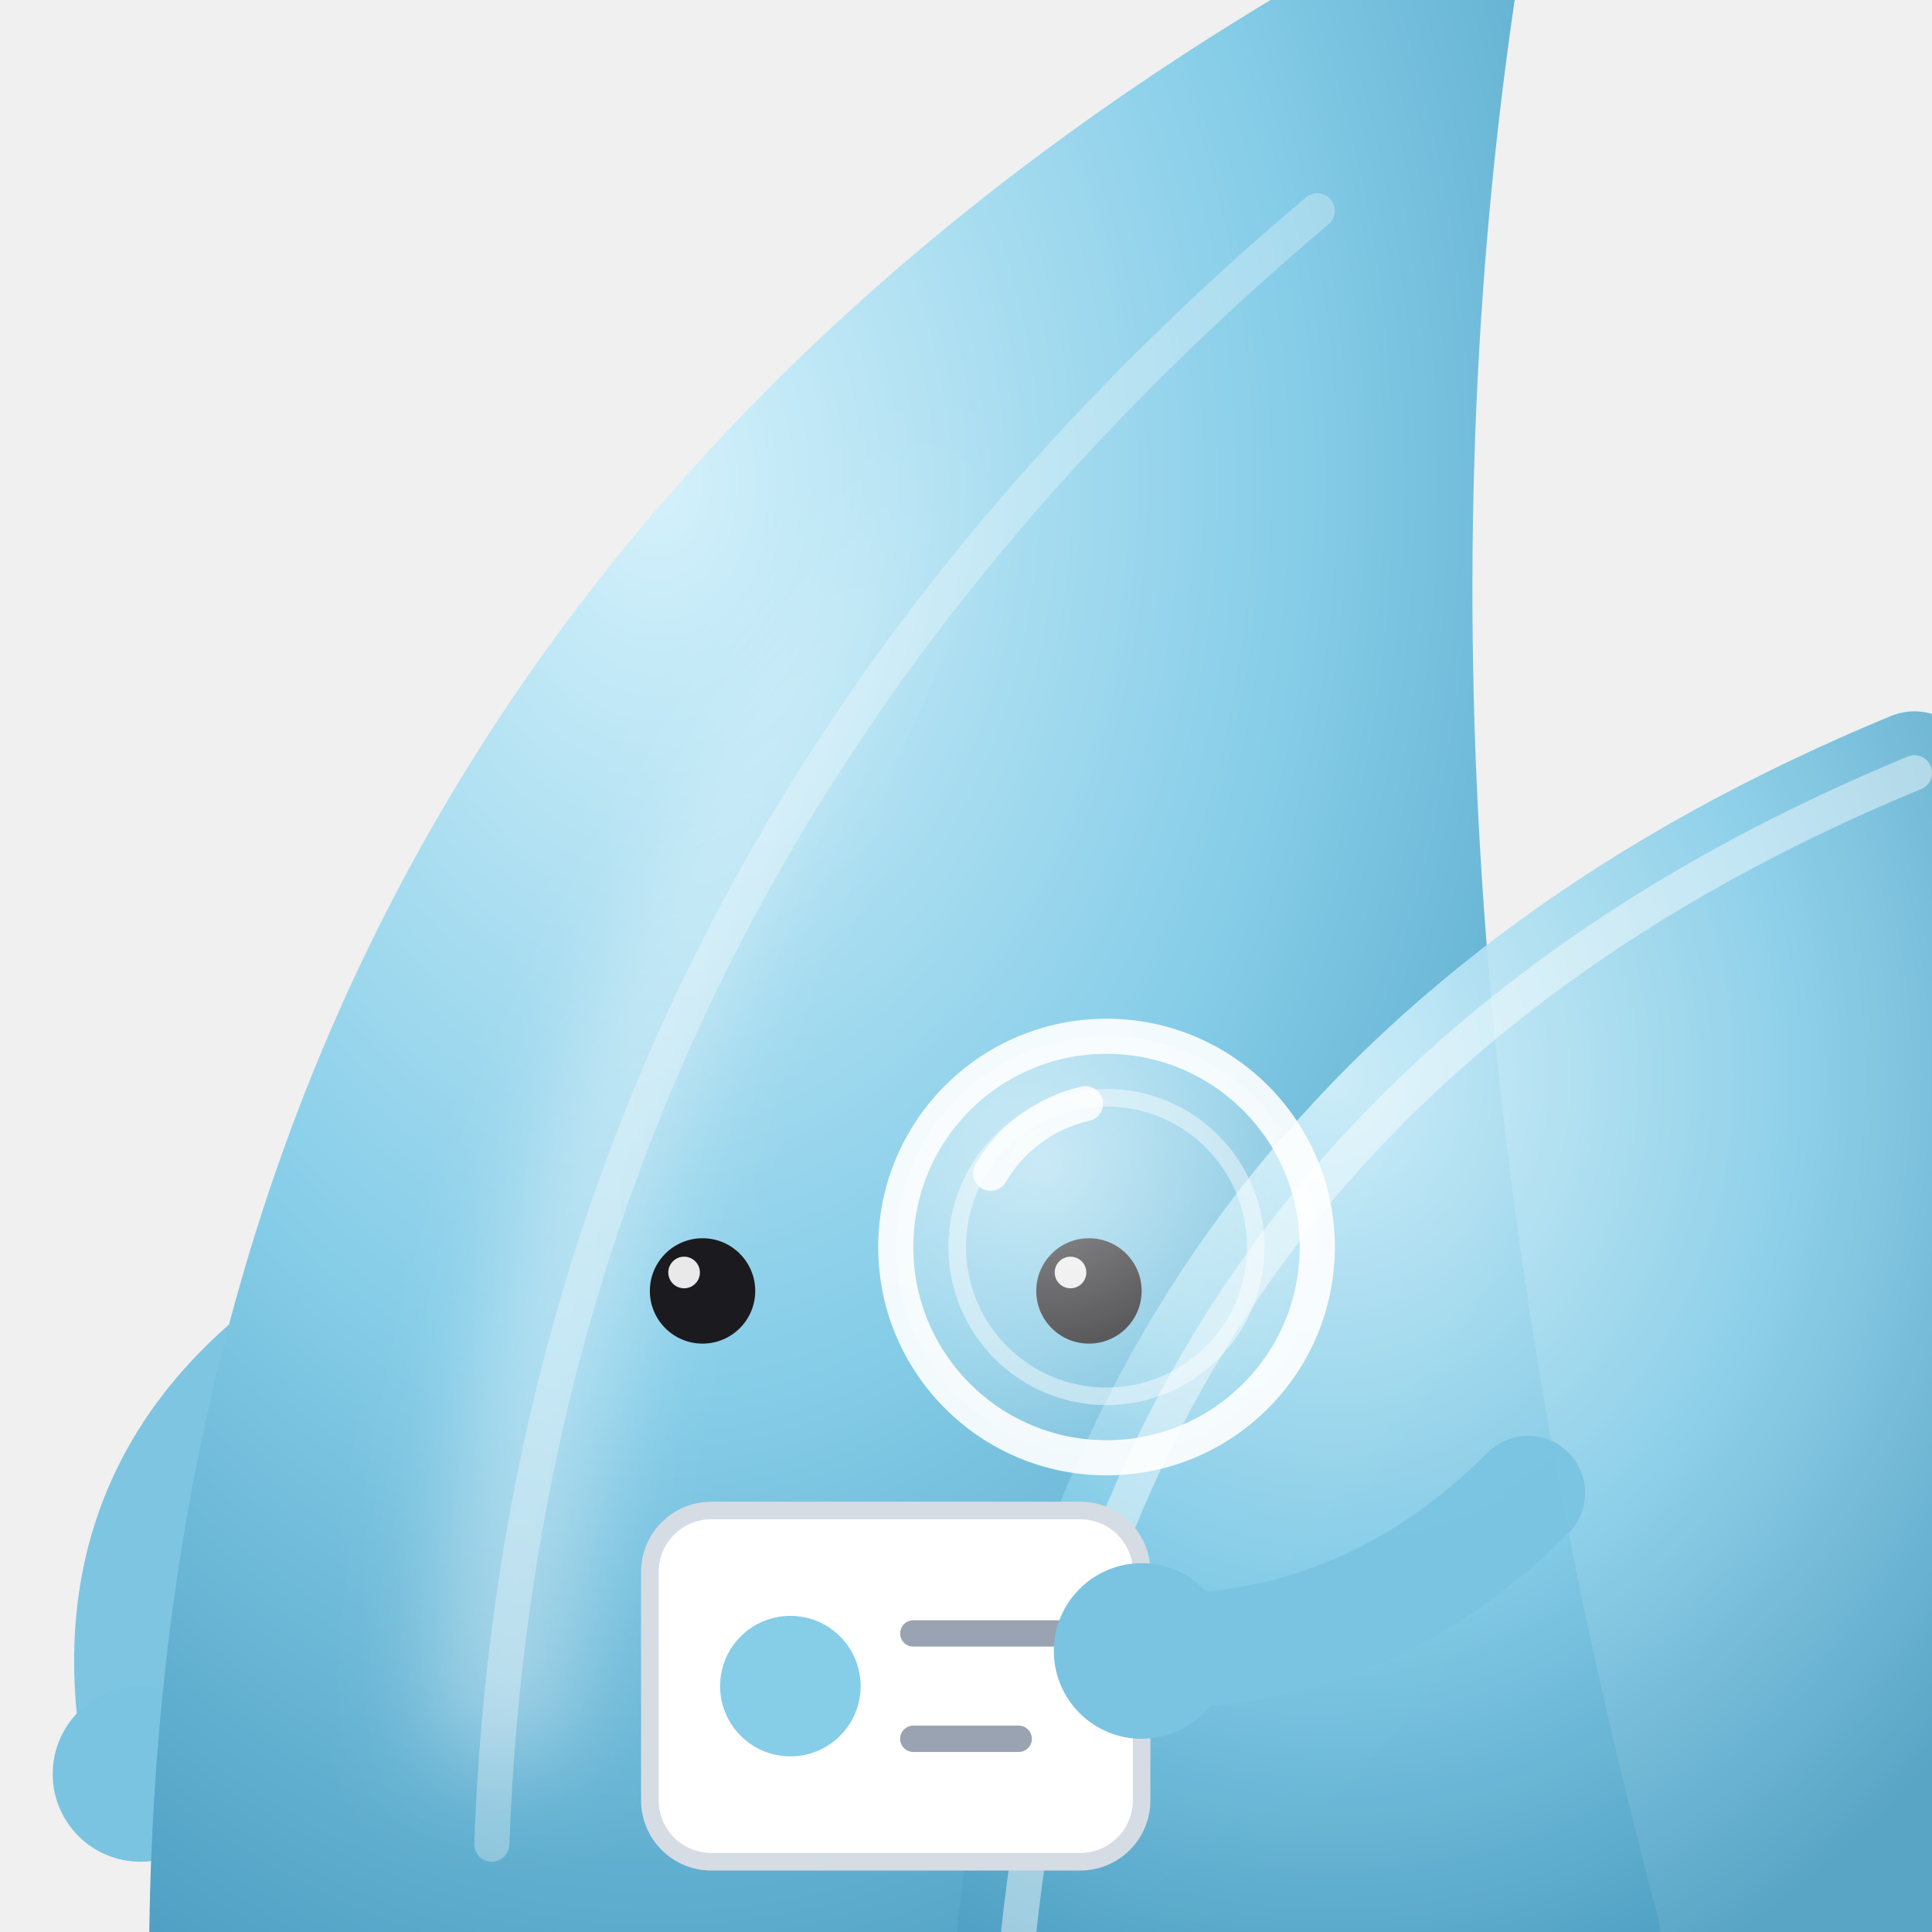
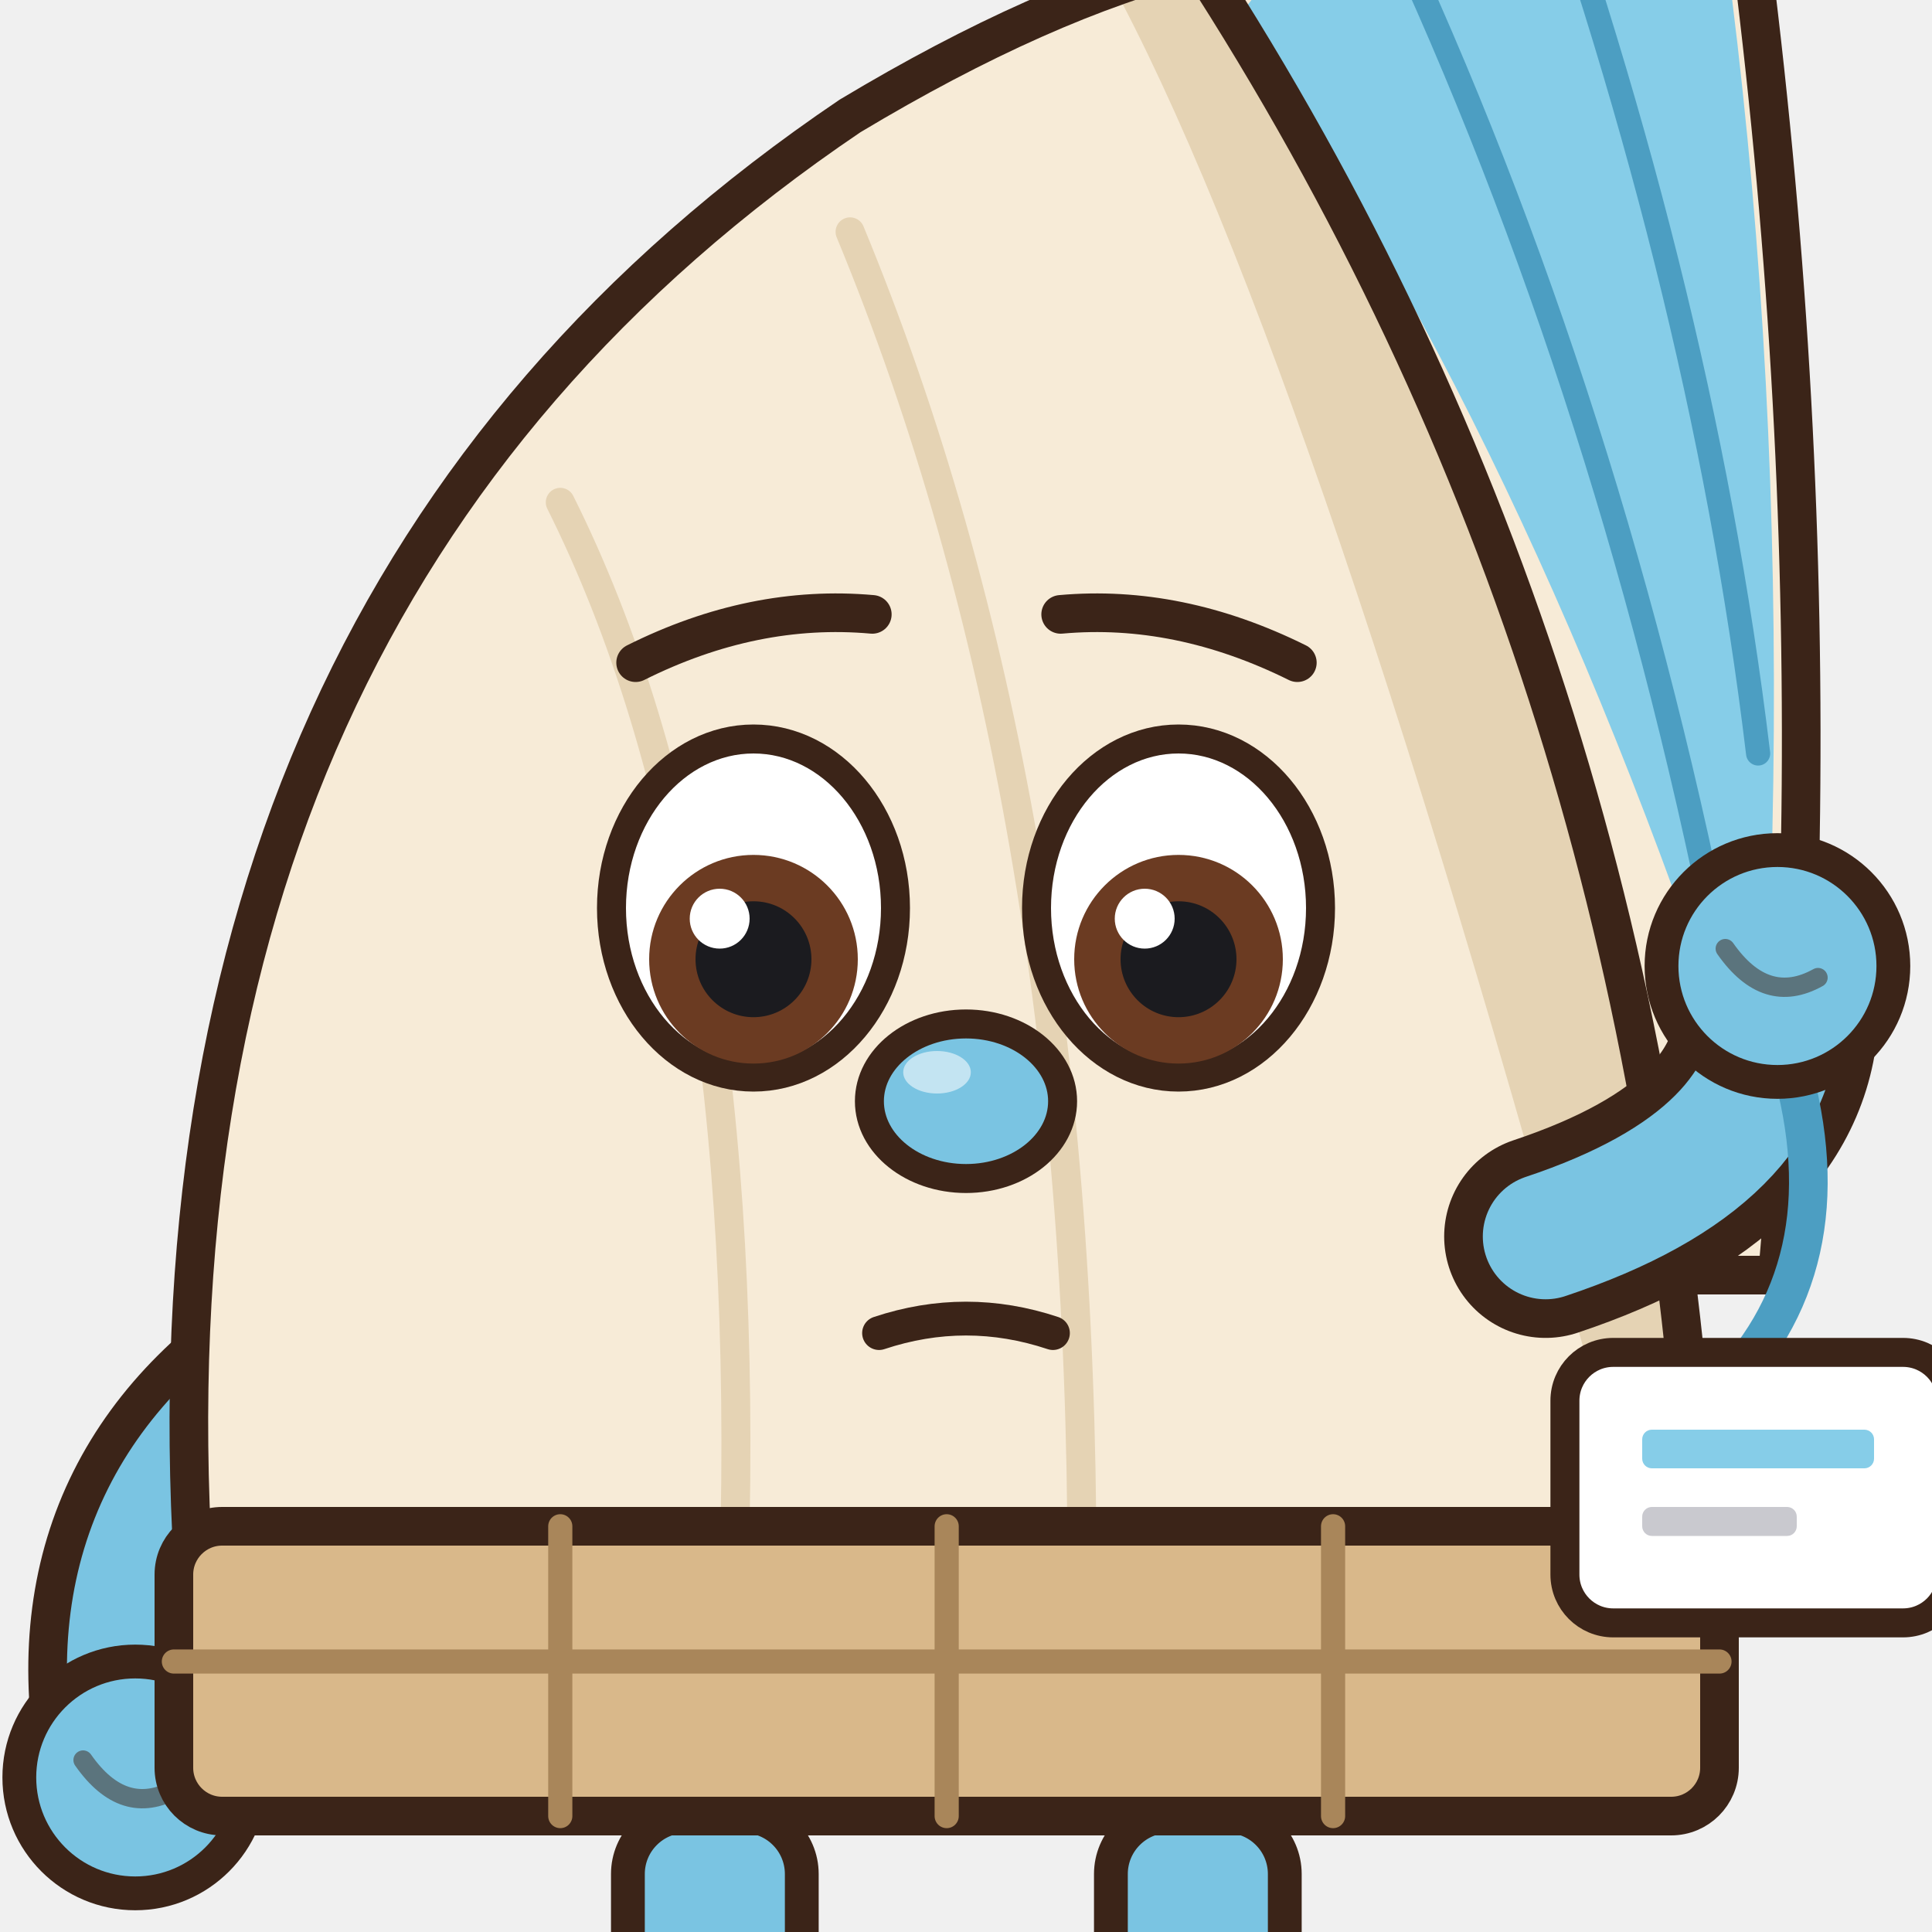
<svg xmlns="http://www.w3.org/2000/svg" viewBox="0 0 64 64" width="48" height="48" role="img" aria-label="Sydney, People, sentback">
  <defs>
-     <radialGradient id="sm-sydney-b" cx="32%" cy="26%" r="85%">
-       <stop offset="0" stop-color="#D4F1FB" />
-       <stop offset=".55" stop-color="#86CDE8" />
-       <stop offset="1" stop-color="#4C9EC2" />
-     </radialGradient>
-     <radialGradient id="sm-sydney-l" cx="35%" cy="30%" r="75%">
-       <stop offset="0" stop-color="#fff" stop-opacity=".55" />
-       <stop offset="1" stop-color="#fff" stop-opacity=".08" />
-     </radialGradient>
-     <filter id="sm-sydney-f" x="-20%" y="-20%" width="140%" height="140%">
+     <filter id="sm-sydney-s" x="-50%" y="-50%" width="200%" height="200%">
      <feGaussianBlur stdDeviation="6" />
    </filter>
-     <filter id="sm-sydney-s" x="-50%" y="-50%" width="200%" height="200%">
-       <feGaussianBlur stdDeviation="8" />
-     </filter>
  </defs>
-   <g transform="scale(0.29091) translate(-40 -80)">
-     <path d="M128 296 L125 344" fill="none" stroke="#7AC4E2" stroke-width="13" stroke-linecap="round" stroke-linejoin="round" opacity=".96" />
-     <path d="M184 296 L187 344" fill="none" stroke="#7AC4E2" stroke-width="13" stroke-linecap="round" stroke-linejoin="round" opacity=".96" />
-     <ellipse cx="121" cy="347" rx="17" ry="9" fill="#7AC4E2" />
-     <ellipse cx="191" cy="347" rx="17" ry="9" fill="#7AC4E2" />
-     <path d="M78 230 Q50 248 56 280" fill="none" stroke="#7AC4E2" stroke-width="13" stroke-linecap="round" stroke-linejoin="round" opacity=".96" />
-     <circle cx="56" cy="282" r="10" fill="#7AC4E2" />
-     <path d="M64 300 Q66 150 206 76 Q190 180 222 300 Z" fill="url(#sm-sydney-b)" stroke="url(#sm-sydney-b)" stroke-width="14" stroke-linejoin="round" />
-     <path d="M156 300 Q166 206 258 168 Q246 236 268 300 Z" fill="url(#sm-sydney-b)" stroke="url(#sm-sydney-b)" stroke-width="14" stroke-linejoin="round" opacity=".92" />
-     <path d="M156 300 Q166 206 258 168" fill="none" stroke="#fff" stroke-opacity=".45" stroke-width="4" stroke-linecap="round" />
-     <path d="M96 290 Q100 180 190 104" fill="none" stroke="#fff" stroke-opacity=".3" stroke-width="4" stroke-linecap="round" stroke-linejoin="round" />
-     <path d="M90 280 Q92 200 150 130 Q110 200 104 280 Z" fill="#fff" opacity=".42" filter="url(#sm-sydney-f)" />
+   <g transform="scale(0.32) translate(-52 -108)">
+     <rect x="117" y="296" width="18" height="34" rx="6" fill="#7AC4E2" stroke="#3B2418" stroke-width="3.5" />
+     <rect x="167" y="296" width="18" height="34" rx="6" fill="#7AC4E2" stroke="#3B2418" stroke-width="3.5" />
+     <path d="M140 322 L114 322 L112 334 Q92 336 90 348 L90 352 L144 352 L144 338 Q144 328 140 322 Z" fill="#8A4E2B" stroke="#3B2418" stroke-width="3.5" stroke-linejoin="round" />
+     <path d="M144 348 L90 348 L90 355 L144 355 Z" fill="#5E3219" stroke="#3B2418" stroke-width="3" stroke-linejoin="round" />
+     <path d="M134 328 L120 334 M120 328 L134 334" fill="none" stroke="#E2B07A" stroke-width="2.5" stroke-linecap="round" stroke-linejoin="round" />
+     <path d="M162 322 L188 322 L190 334 Q210 336 212 348 L212 352 L158 352 L158 338 Q158 328 162 322 Z" fill="#8A4E2B" stroke="#3B2418" stroke-width="3.5" stroke-linejoin="round" />
+     <path d="M158 348 L212 348 L212 355 L158 355 Z" fill="#5E3219" stroke="#3B2418" stroke-width="3" stroke-linejoin="round" />
+     <path d="M168 328 L182 334 M182 328 L168 334" fill="none" stroke="#E2B07A" stroke-width="2.5" stroke-linecap="round" stroke-linejoin="round" />
+     <path d="M86 248 Q62 262 66 288" fill="none" stroke="#3B2418" stroke-width="21" stroke-linecap="round" stroke-linejoin="round" />
+     <path d="M86 248 Q62 262 66 288" fill="none" stroke="#7AC4E2" stroke-width="13" stroke-linecap="round" stroke-linejoin="round" />
+     <circle cx="66" cy="292" r="12" fill="#7AC4E2" stroke="#3B2418" stroke-width="3.5" />
+     <path d="M60.6 290.2 Q64.8 296.2 70.2 293.2" fill="none" stroke="#3B2418" stroke-width="2" stroke-linecap="round" opacity=".5" />
+     <path d="M140 160 Q162 92 226 58 Q244 150 236 240 L176 240 Z" fill="#F7EBD7" stroke="#3B2418" stroke-width="4" stroke-linejoin="round" stroke-linecap="round" />
+     <path d="M180 110 Q200 84 224 64 Q240 140 234 226 Q212 156 180 110 Z" fill="#86CDE8" />
+     <path d="M194 96 Q218 146 230 206 M208 82 Q228 136 234 186" fill="none" stroke="#4C9EC2" stroke-width="2.5" stroke-linecap="round" stroke-linejoin="round" />
+     <clipPath id="sm-sydney-c">
+       <path d="M72 270 Q66 170 140 120 Q160 108 176 104 Q224 178 228 270 Z" />
+     </clipPath>
+     <path d="M72 270 Q66 170 140 120 Q160 108 176 104 Q224 178 228 270 Z" fill="#F7EBD7" />
+     <g clip-path="url(#sm-sydney-c)">
+       <path d="M168 108 Q190 150 222 270 L240 270 L240 100 Z" fill="#E5D3B4" />
+       <path d="M110 160 Q130 200 128 270 M140 132 Q164 190 164 270" fill="none" stroke="#E5D3B4" stroke-width="3" stroke-linecap="round" stroke-linejoin="round" />
+     </g>
+     <path d="M72 270 Q66 170 140 120 Q160 108 176 104 Q224 178 228 270 Z" fill="none" stroke="#3B2418" stroke-width="4" stroke-linecap="round" stroke-linejoin="round" />
+     <rect x="70" y="266" width="160" height="30" rx="5" fill="#D9B88A" stroke="#3B2418" stroke-width="4" />
+     <path d="M70 280 L230 280 M110 266 L110 296 M150 266 L150 296 M190 266 L190 296" fill="none" stroke="#A9865A" stroke-width="2.5" stroke-linecap="round" stroke-linejoin="round" />
+     <ellipse cx="152" cy="222" rx="10" ry="8" fill="#7AC4E2" stroke="#3B2418" stroke-width="3" />
+     <ellipse cx="149" cy="219" rx="3.5" ry="2.2" fill="#fff" opacity=".55" />
    <g>
-       <circle cx="120" cy="227" r="6" fill="#1B1B1F" />
-       <circle cx="117.9" cy="224.9" r="1.8" fill="#fff" opacity=".9" />
-       <circle cx="164" cy="227" r="6" fill="#1B1B1F" />
-       <circle cx="161.9" cy="224.9" r="1.8" fill="#fff" opacity=".9" />
+       <ellipse cx="130" cy="202" rx="14.7" ry="17.5" fill="#fff" stroke="#3B2418" stroke-width="3" />
+       <circle cx="130" cy="207.3" r="10.8" fill="#6B3B22" />
+       <circle cx="130" cy="207.3" r="6" fill="#1B1B1F" />
+       <circle cx="126.5" cy="203.1" r="3.1" fill="#fff" />
+       <ellipse cx="174" cy="202" rx="14.7" ry="17.5" fill="#fff" stroke="#3B2418" stroke-width="3" />
+       <circle cx="174" cy="207.3" r="10.8" fill="#6B3B22" />
+       <circle cx="174" cy="207.3" r="6" fill="#1B1B1F" />
+       <circle cx="170.5" cy="203.1" r="3.1" fill="#fff" />
    </g>
-     <circle cx="166" cy="222" r="24" fill="url(#sm-sydney-l)" stroke="#fff" stroke-opacity=".9" stroke-width="4" />
-     <circle cx="166" cy="222" r="17" fill="none" stroke="#fff" stroke-opacity=".45" stroke-width="2" />
-     <path d="M152.8 213.6 A16.8 16.8 0 0 1 163.6 205.68" fill="none" stroke="#fff" stroke-width="4" stroke-linecap="round" opacity=".85" />
-     <path d="M136 261 L152 261" stroke="#1B1B1F" stroke-width="3" stroke-linecap="round" opacity=".7" />
-     <rect x="114" y="252" width="56" height="40" rx="7" fill="#fff" stroke="#D6DCE4" stroke-width="2" />
-     <circle cx="130" cy="272" r="8" fill="#86CDE8" />
-     <path d="M144 266 h18 M144 278 h12" stroke="#9AA3B1" stroke-width="3" stroke-linecap="round" />
-     <path d="M214 250 Q196 268 172 268" fill="none" stroke="#7AC4E2" stroke-width="13" stroke-linecap="round" stroke-linejoin="round" opacity=".96" />
-     <circle cx="170" cy="268" r="10" fill="#7AC4E2" />
+     <path d="M117.8 176.6 Q130 170.5 142.3 171.6 M186.3 176.6 Q174 170.5 161.8 171.6" fill="none" stroke="#3B2418" stroke-width="4" stroke-linecap="round" />
+     <path d="M143 246 Q152 243 161 246" fill="none" stroke="#3B2418" stroke-width="3.5" stroke-linecap="round" />
+     <path d="M212 236 Q236 228 236 212" fill="none" stroke="#3B2418" stroke-width="21" stroke-linecap="round" stroke-linejoin="round" />
+     <path d="M212 236 Q236 228 236 212" fill="none" stroke="#7AC4E2" stroke-width="13" stroke-linecap="round" stroke-linejoin="round" />
+     <path d="M236 214 Q244 236 232 250" fill="none" stroke="#4C9EC2" stroke-width="4" stroke-linecap="round" stroke-linejoin="round" />
+     <rect x="214" y="248" width="40" height="28" rx="5" fill="#fff" stroke="#3B2418" stroke-width="3" />
+     <rect x="222" y="256" width="24" height="4" rx="1" fill="#86CDE8" stroke="#3B2418" stroke-width="0" />
+     <rect x="222" y="264" width="16" height="3" rx="1" fill="#C9C9CF" stroke="#3B2418" stroke-width="0" />
+     <circle cx="236" cy="208" r="12" fill="#7AC4E2" stroke="#3B2418" stroke-width="3.5" />
+     <path d="M230.6 206.2 Q234.8 212.2 240.2 209.2" fill="none" stroke="#3B2418" stroke-width="2" stroke-linecap="round" opacity=".5" />
  </g>
</svg>
